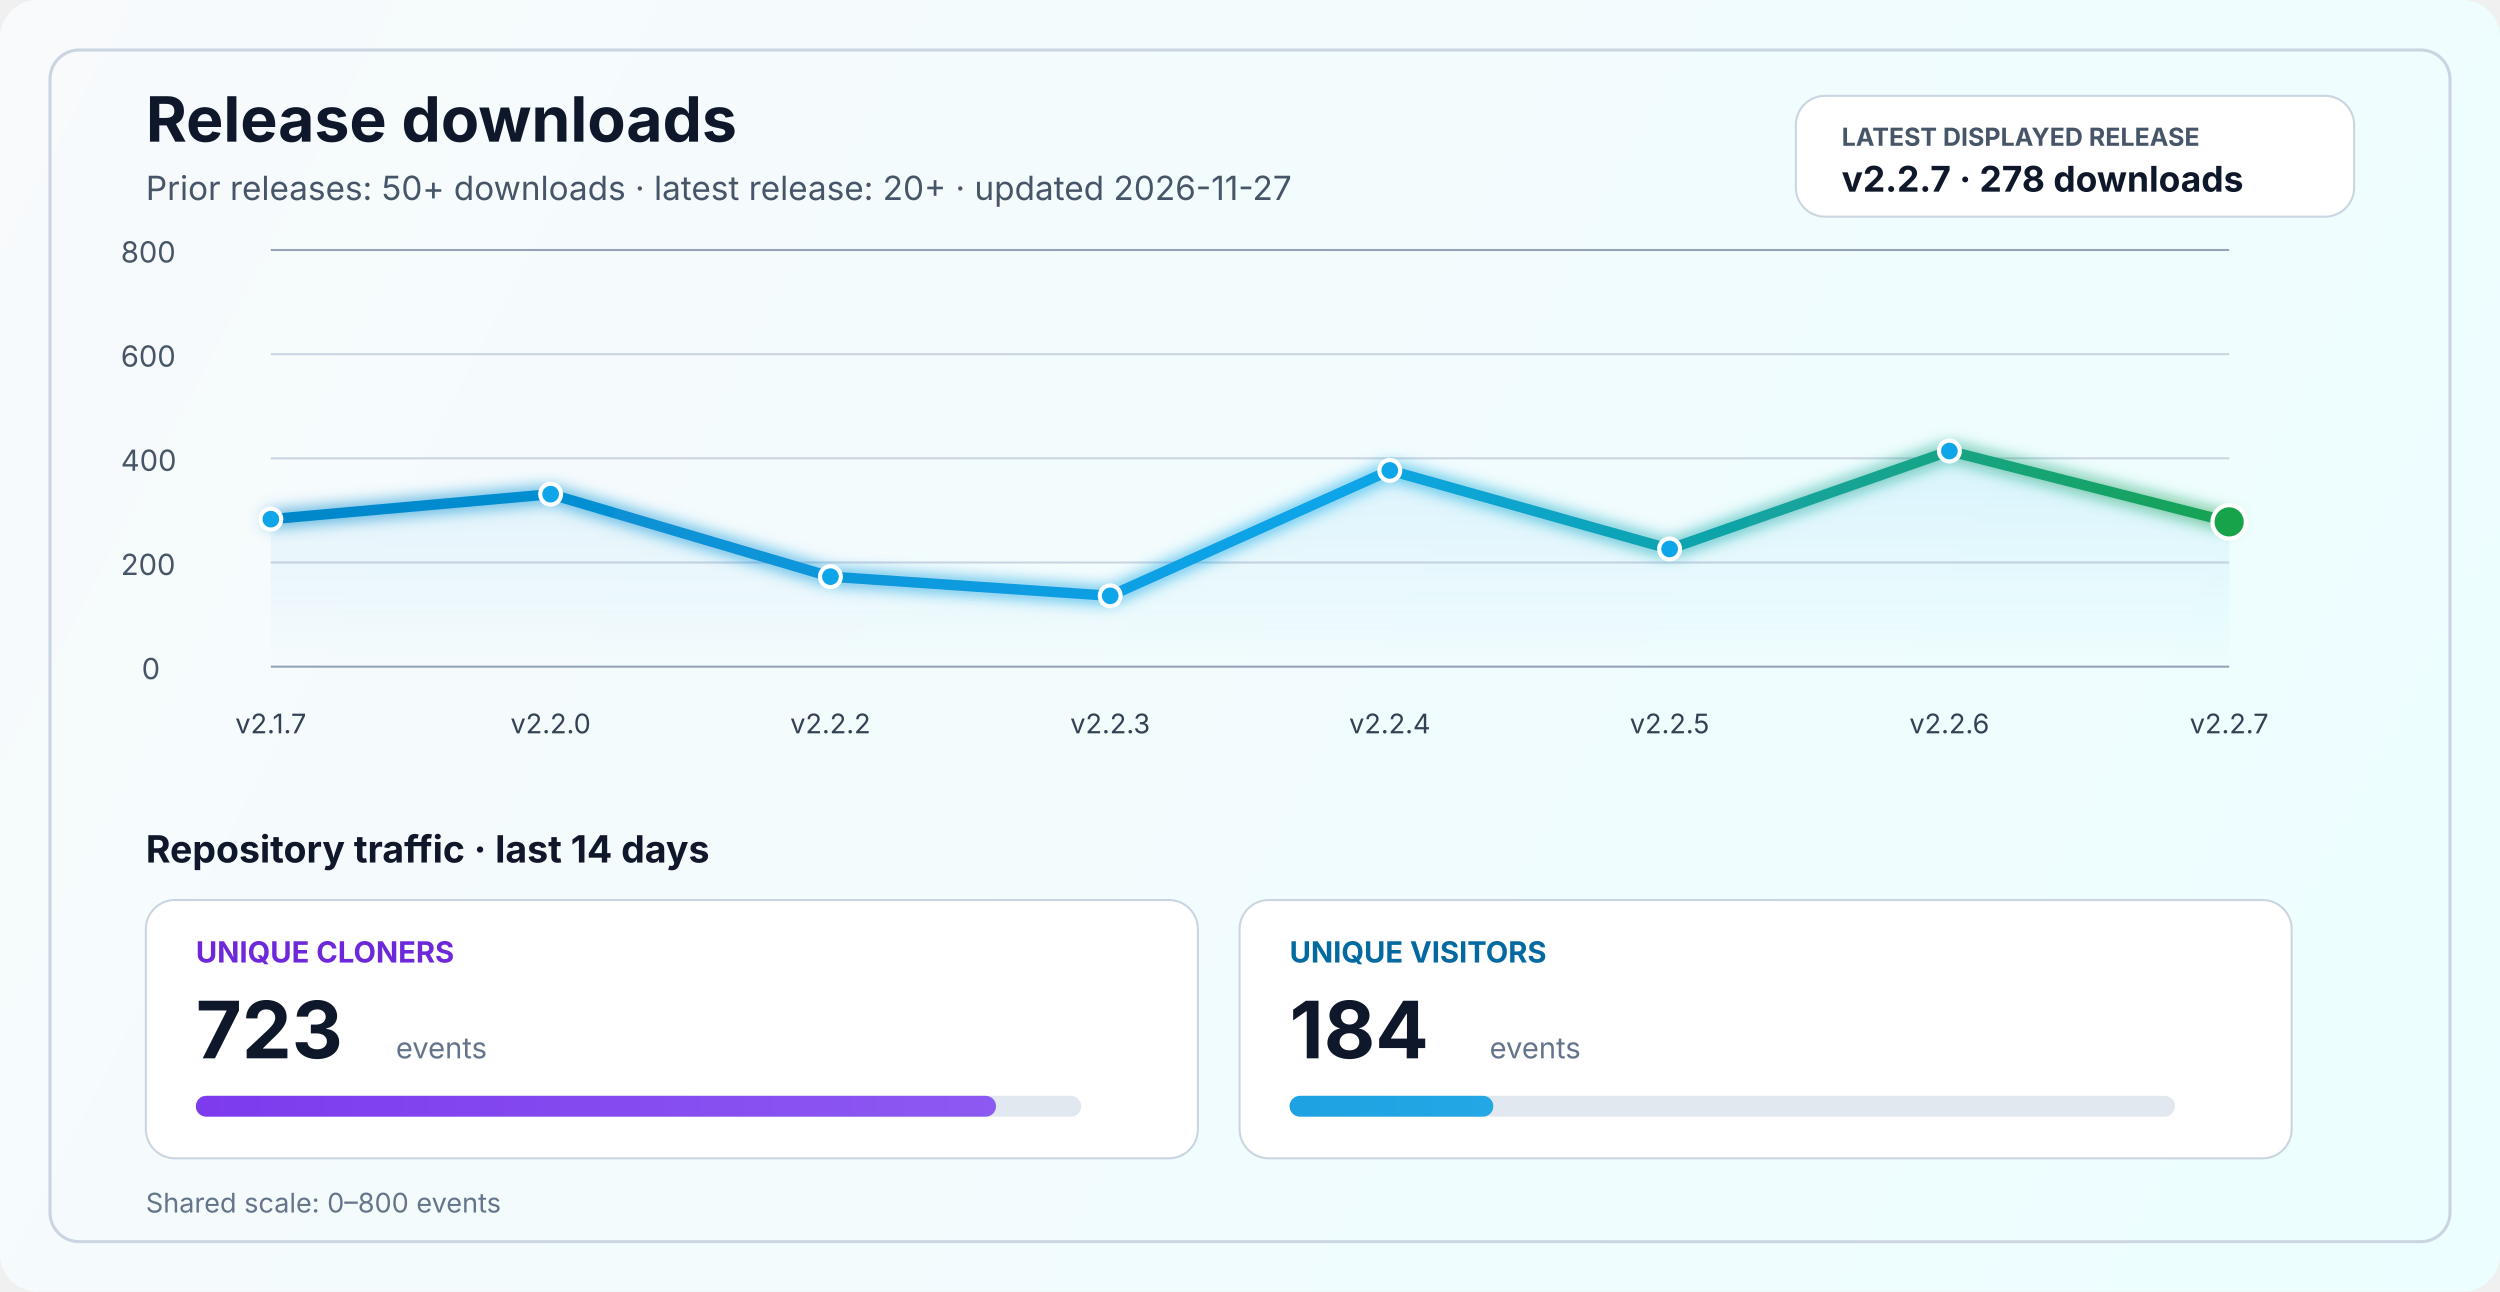
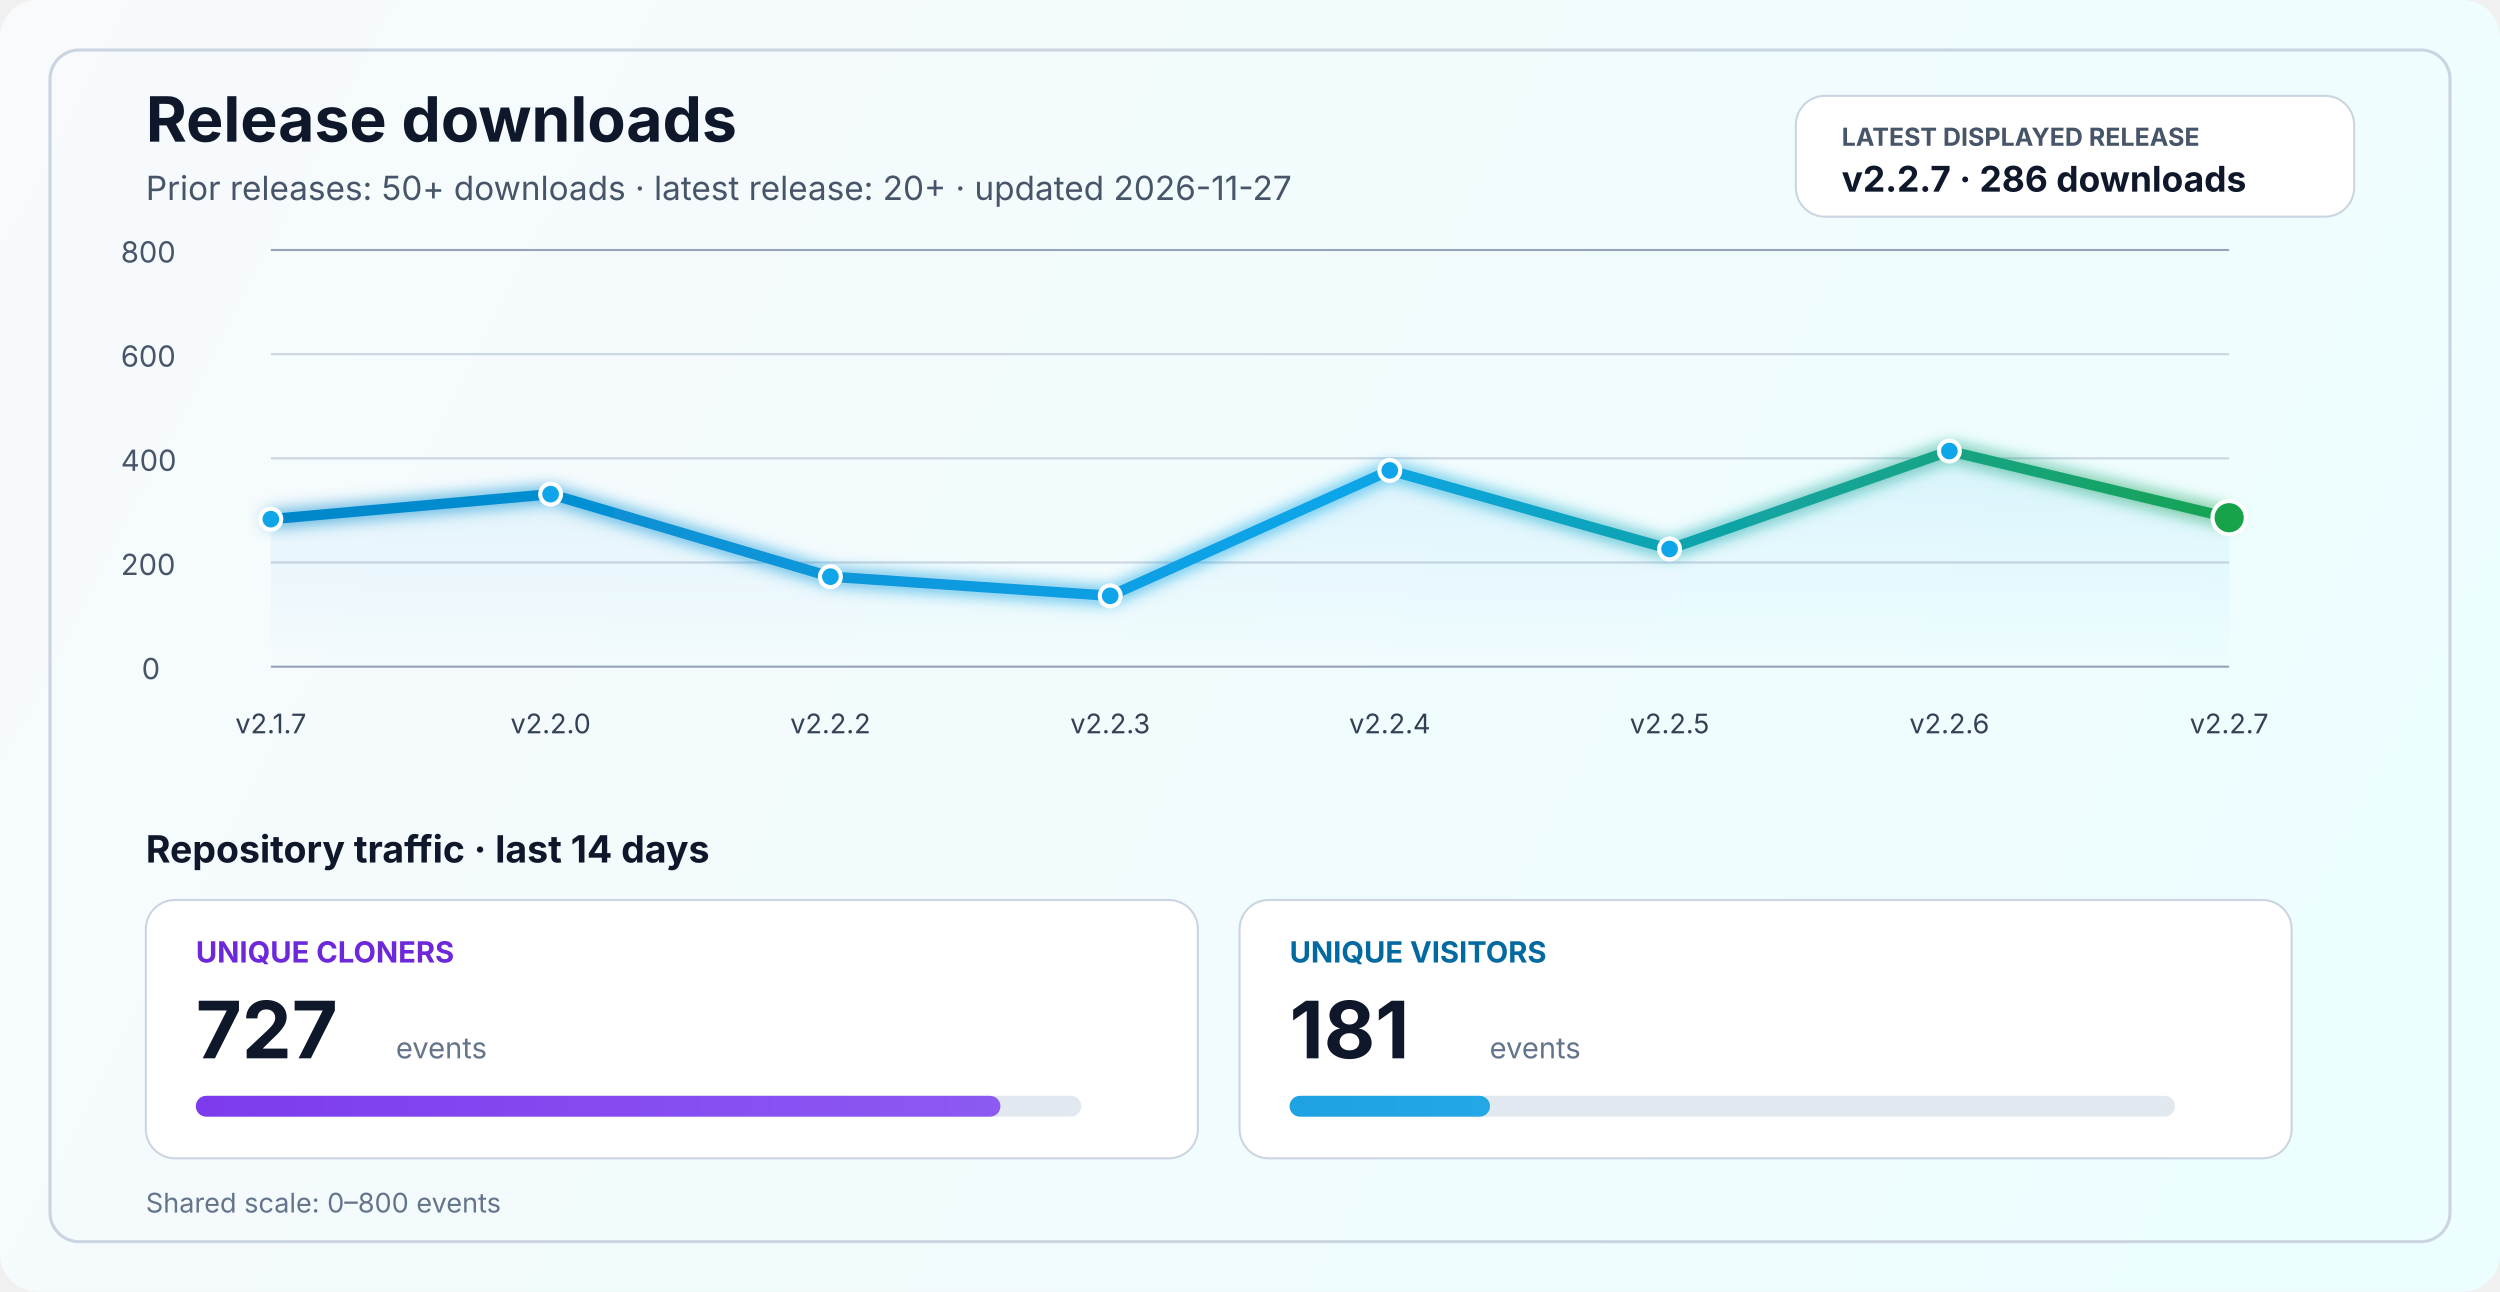
<svg xmlns="http://www.w3.org/2000/svg" width="1200" height="620" viewBox="0 0 1200 620" fill="none" role="img" aria-labelledby="title desc">
  <defs>
    <linearGradient id="bg" x1="0" y1="0" x2="1200" y2="620" gradientUnits="userSpaceOnUse">
      <stop stop-color="#F8FAFC" />
      <stop offset="1" stop-color="#ECFEFF" />
    </linearGradient>
    <linearGradient id="line" x1="130" y1="86" x2="1070" y2="340" gradientUnits="userSpaceOnUse">
      <stop stop-color="#0284C7" />
      <stop offset="0.55" stop-color="#0EA5E9" />
      <stop offset="1" stop-color="#16A34A" />
    </linearGradient>
    <linearGradient id="area" x1="0" y1="120" x2="0" y2="320" gradientUnits="userSpaceOnUse">
      <stop stop-color="#0EA5E9" stop-opacity="0.20" />
      <stop offset="1" stop-color="#0EA5E9" stop-opacity="0" />
    </linearGradient>
    <linearGradient id="cloneFill" x1="86" y1="450" x2="1110" y2="450" gradientUnits="userSpaceOnUse">
      <stop stop-color="#7C3AED" />
      <stop offset="1" stop-color="#A78BFA" />
    </linearGradient>
    <linearGradient id="viewFill" x1="86" y1="482" x2="1110" y2="482" gradientUnits="userSpaceOnUse">
      <stop stop-color="#0284C7" />
      <stop offset="1" stop-color="#38BDF8" />
    </linearGradient>
    <filter id="glow" x="-50%" y="-50%" width="200%" height="200%">
      <feGaussianBlur stdDeviation="4" result="blur" />
      <feMerge>
        <feMergeNode in="blur" />
        <feMergeNode in="SourceGraphic" />
      </feMerge>
    </filter>
  </defs>
  <rect width="1200" height="620" rx="18" fill="url(#bg)" />
  <rect x="24" y="24" width="1152" height="572" rx="14" stroke="#CBD5E1" stroke-width="1.5" />
  <text x="70" y="68" fill="#0F172A" font-size="30" font-family="SF Pro Display, -apple-system, BlinkMacSystemFont, Segoe UI, sans-serif" font-weight="700">Release downloads</text>
  <text x="70" y="96" fill="#475569" font-size="16" font-family="SF Pro Text, -apple-system, BlinkMacSystemFont, Segoe UI, sans-serif">Prior releases: 50+ downloads · latest release: 20+ · updated 2026-11-27</text>
  <rect x="862" y="46" width="268" height="58" rx="14" fill="#FFFFFF" stroke="#CBD5E1" stroke-width="1" />
  <text x="884" y="70" fill="#475569" font-size="12" font-family="SF Pro Text, -apple-system, BlinkMacSystemFont, Segoe UI, sans-serif" font-weight="700">LATEST DISPLAYED RELEASE</text>
-   <text x="884" y="92" fill="#0F172A" font-size="17" font-family="SF Pro Text, -apple-system, BlinkMacSystemFont, Segoe UI, sans-serif" font-weight="700">v2.2.7 · 278 downloads</text>
+   <text x="884" y="92" fill="#0F172A" font-size="17" font-family="SF Pro Text, -apple-system, BlinkMacSystemFont, Segoe UI, sans-serif" font-weight="700">v2.2.7 · 286 downloads</text>
  <line x1="130" y1="320.0" x2="1070" y2="320.0" stroke="#94A3B8" stroke-width="1" />
  <line x1="130" y1="270.0" x2="1070" y2="270.0" stroke="#CBD5E1" stroke-width="1" />
  <line x1="130" y1="220.0" x2="1070" y2="220.0" stroke="#CBD5E1" stroke-width="1" />
  <line x1="130" y1="170.0" x2="1070" y2="170.0" stroke="#CBD5E1" stroke-width="1" />
  <line x1="130" y1="120.0" x2="1070" y2="120.0" stroke="#94A3B8" stroke-width="1" />
  <text x="68" y="326.0" fill="#475569" font-size="14" font-family="SF Pro Text, -apple-system, BlinkMacSystemFont, Segoe UI, sans-serif">0</text>
  <text x="58" y="276.0" fill="#475569" font-size="14" font-family="SF Pro Text, -apple-system, BlinkMacSystemFont, Segoe UI, sans-serif">200</text>
  <text x="58" y="226.0" fill="#475569" font-size="14" font-family="SF Pro Text, -apple-system, BlinkMacSystemFont, Segoe UI, sans-serif">400</text>
  <text x="58" y="176.0" fill="#475569" font-size="14" font-family="SF Pro Text, -apple-system, BlinkMacSystemFont, Segoe UI, sans-serif">600</text>
  <text x="58" y="126.0" fill="#475569" font-size="14" font-family="SF Pro Text, -apple-system, BlinkMacSystemFont, Segoe UI, sans-serif">800</text>
-   <path d="M 130.0 249.2 L 264.3 237.2 L 398.6 276.8 L 532.9 286.0 L 667.1 225.8 L 801.4 263.5 L 935.7 216.5 L 1070.0 250.5 L 1070 320 L 130 320 Z" fill="url(#area)" />
-   <polyline points="130.0,249.2 264.3,237.2 398.6,276.8 532.9,286.0 667.1,225.8 801.4,263.5 935.7,216.5 1070.0,250.5" fill="none" stroke="url(#line)" stroke-width="5" stroke-linecap="round" stroke-linejoin="round" filter="url(#glow)" />
+   <path d="M 130.0 249.2 L 264.3 237.2 L 398.6 276.8 L 532.9 286.0 L 667.1 225.8 L 801.4 263.5 L 935.7 216.5 L 1070.0 248.5 L 1070 320 L 130 320 Z" fill="url(#area)" />
+   <polyline points="130.0,249.2 264.3,237.2 398.6,276.8 532.9,286.0 667.1,225.8 801.4,263.5 935.7,216.5 1070.0,248.5" fill="none" stroke="url(#line)" stroke-width="5" stroke-linecap="round" stroke-linejoin="round" filter="url(#glow)" />
  <circle cx="130.0" cy="249.2" r="5" fill="#0EA5E9" stroke="#FFFFFF" stroke-width="2" />
  <circle cx="264.3" cy="237.2" r="5" fill="#0EA5E9" stroke="#FFFFFF" stroke-width="2" />
  <circle cx="398.6" cy="276.8" r="5" fill="#0EA5E9" stroke="#FFFFFF" stroke-width="2" />
  <circle cx="532.9" cy="286.0" r="5" fill="#0EA5E9" stroke="#FFFFFF" stroke-width="2" />
  <circle cx="667.1" cy="225.8" r="5" fill="#0EA5E9" stroke="#FFFFFF" stroke-width="2" />
  <circle cx="801.4" cy="263.5" r="5" fill="#0EA5E9" stroke="#FFFFFF" stroke-width="2" />
  <circle cx="935.7" cy="216.5" r="5" fill="#0EA5E9" stroke="#FFFFFF" stroke-width="2" />
-   <circle cx="1070.0" cy="250.5" r="8" fill="#16A34A" stroke="#FFFFFF" stroke-width="2" />
+   <circle cx="1070.0" cy="248.5" r="8" fill="#16A34A" stroke="#FFFFFF" stroke-width="2" />
  <text x="130.0" y="352" text-anchor="middle" fill="#334155" font-size="13" font-family="SF Pro Text, -apple-system, BlinkMacSystemFont, Segoe UI, sans-serif">v2.1.7</text>
  <text x="264.3" y="352" text-anchor="middle" fill="#334155" font-size="13" font-family="SF Pro Text, -apple-system, BlinkMacSystemFont, Segoe UI, sans-serif">v2.2.0</text>
  <text x="398.6" y="352" text-anchor="middle" fill="#334155" font-size="13" font-family="SF Pro Text, -apple-system, BlinkMacSystemFont, Segoe UI, sans-serif">v2.2.2</text>
  <text x="532.9" y="352" text-anchor="middle" fill="#334155" font-size="13" font-family="SF Pro Text, -apple-system, BlinkMacSystemFont, Segoe UI, sans-serif">v2.2.3</text>
  <text x="667.1" y="352" text-anchor="middle" fill="#334155" font-size="13" font-family="SF Pro Text, -apple-system, BlinkMacSystemFont, Segoe UI, sans-serif">v2.2.4</text>
  <text x="801.4" y="352" text-anchor="middle" fill="#334155" font-size="13" font-family="SF Pro Text, -apple-system, BlinkMacSystemFont, Segoe UI, sans-serif">v2.2.5</text>
  <text x="935.7" y="352" text-anchor="middle" fill="#334155" font-size="13" font-family="SF Pro Text, -apple-system, BlinkMacSystemFont, Segoe UI, sans-serif">v2.2.6</text>
  <text x="1070.0" y="352" text-anchor="middle" fill="#334155" font-size="13" font-family="SF Pro Text, -apple-system, BlinkMacSystemFont, Segoe UI, sans-serif">v2.2.7</text>
  <text x="70" y="414" fill="#0F172A" font-size="18" font-family="SF Pro Text, -apple-system, BlinkMacSystemFont, Segoe UI, sans-serif" font-weight="700">Repository traffic · last 14 days</text>
  <rect x="70" y="432" width="505" height="124" rx="14" fill="#FFFFFF" stroke="#CBD5E1" stroke-width="1" />
  <text x="94" y="462" fill="#6D28D9" font-size="14" font-family="SF Pro Text, -apple-system, BlinkMacSystemFont, Segoe UI, sans-serif" font-weight="700">UNIQUE CLONERS</text>
-   <text x="94" y="508" fill="#0F172A" font-size="38" font-family="SF Pro Display, -apple-system, BlinkMacSystemFont, Segoe UI, sans-serif" font-weight="700">723</text>
+   <text x="94" y="508" fill="#0F172A" font-size="38" font-family="SF Pro Display, -apple-system, BlinkMacSystemFont, Segoe UI, sans-serif" font-weight="700">727</text>
  <text x="190" y="508" fill="#64748B" font-size="14" font-family="SF Pro Text, -apple-system, BlinkMacSystemFont, Segoe UI, sans-serif">events</text>
  <rect x="94" y="526" width="425" height="10" rx="5" fill="#E2E8F0" />
-   <rect x="94" y="526" width="384.1" height="10" rx="5" fill="url(#cloneFill)" />
+   <rect x="94" y="526" width="386.2" height="10" rx="5" fill="url(#cloneFill)" />
  <rect x="595" y="432" width="505" height="124" rx="14" fill="#FFFFFF" stroke="#CBD5E1" stroke-width="1" />
  <text x="619" y="462" fill="#0369A1" font-size="14" font-family="SF Pro Text, -apple-system, BlinkMacSystemFont, Segoe UI, sans-serif" font-weight="700">UNIQUE VISITORS</text>
-   <text x="619" y="508" fill="#0F172A" font-size="38" font-family="SF Pro Display, -apple-system, BlinkMacSystemFont, Segoe UI, sans-serif" font-weight="700">184</text>
+   <text x="619" y="508" fill="#0F172A" font-size="38" font-family="SF Pro Display, -apple-system, BlinkMacSystemFont, Segoe UI, sans-serif" font-weight="700">181</text>
  <text x="715" y="508" fill="#64748B" font-size="14" font-family="SF Pro Text, -apple-system, BlinkMacSystemFont, Segoe UI, sans-serif">events</text>
  <rect x="619" y="526" width="425" height="10" rx="5" fill="#E2E8F0" />
-   <rect x="619" y="526" width="97.8" height="10" rx="5" fill="url(#viewFill)" />
+   <rect x="619" y="526" width="96.2" height="10" rx="5" fill="url(#viewFill)" />
  <text x="70" y="582" fill="#64748B" font-size="13" font-family="SF Pro Text, -apple-system, BlinkMacSystemFont, Segoe UI, sans-serif">Shared scale: 0–800 events</text>
</svg>
